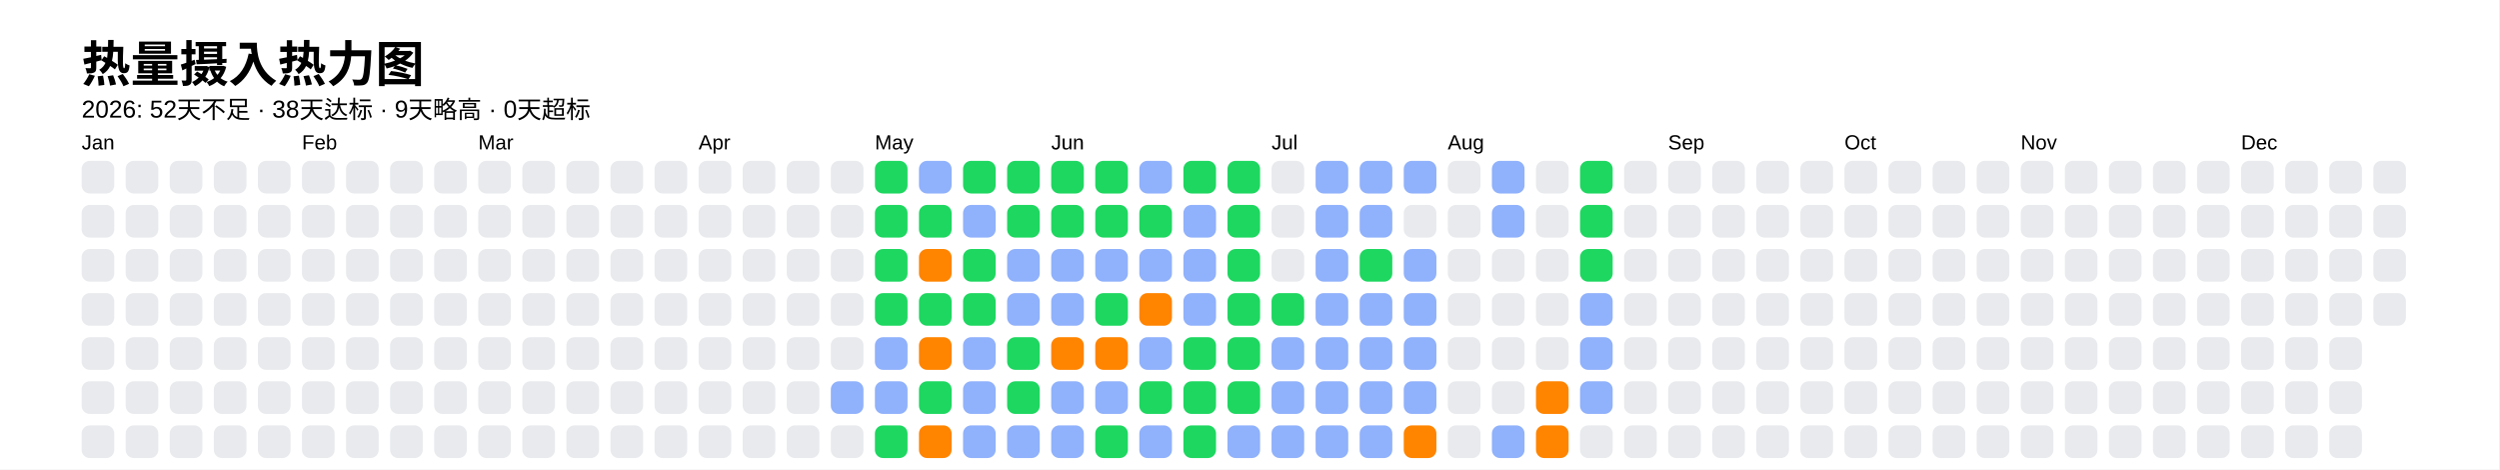
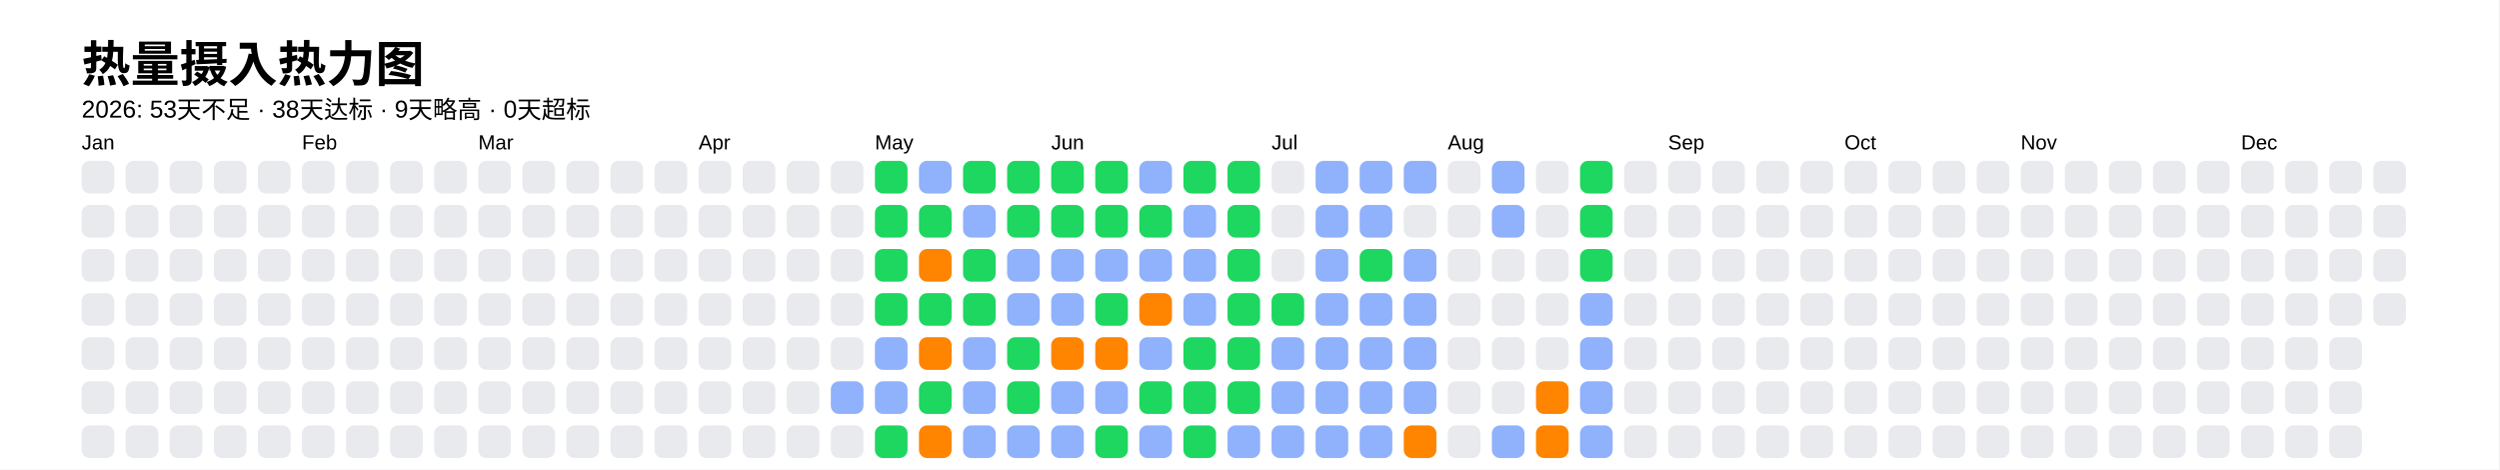
<svg xmlns="http://www.w3.org/2000/svg" style="background-color:white;" baseProfile="full" height="57.5mm" version="1.1" viewBox="0,0,306.2,57.5" width="306.2mm">
  <defs />
  <rect fill="#FFFFFF" height="57.5" width="306.2" x="0" y="0" />
  <text fill="#000000" style="font-size:6px; font-family:Arial; font-weight:bold;" x="10" y="10">热量摄入热力图</text>
-   <text fill="#000000" style="font-size:3px; font-family:Arial;" x="10" y="14.4">2026: 52天不足 · 38天达标 · 9天略高 · 0天超标</text>
+   <text fill="#000000" style="font-size:3px; font-family:Arial;" x="10" y="14.4">2026: 53天不足 · 38天达标 · 9天略高 · 0天超标</text>
  <text fill="#000000" style="font-size:2.5px; font-family:Arial" x="10" y="18.3">Jan</text>
  <rect fill="#E8EAED" height="4" rx="1" ry="1" width="4" x="10" y="19.7" />
  <rect fill="#E8EAED" height="4" rx="1" ry="1" width="4" x="10" y="25.1" />
  <rect fill="#E8EAED" height="4" rx="1" ry="1" width="4" x="10" y="30.5" />
  <rect fill="#E8EAED" height="4" rx="1" ry="1" width="4" x="10" y="35.9" />
  <rect fill="#E8EAED" height="4" rx="1" ry="1" width="4" x="10" y="41.3" />
  <rect fill="#E8EAED" height="4" rx="1" ry="1" width="4" x="10" y="46.7" />
  <rect fill="#E8EAED" height="4" rx="1" ry="1" width="4" x="10" y="52.1" />
  <rect fill="#E8EAED" height="4" rx="1" ry="1" width="4" x="15.4" y="19.7" />
  <rect fill="#E8EAED" height="4" rx="1" ry="1" width="4" x="15.4" y="25.1" />
  <rect fill="#E8EAED" height="4" rx="1" ry="1" width="4" x="15.4" y="30.5" />
  <rect fill="#E8EAED" height="4" rx="1" ry="1" width="4" x="15.4" y="35.9" />
  <rect fill="#E8EAED" height="4" rx="1" ry="1" width="4" x="15.4" y="41.3" />
  <rect fill="#E8EAED" height="4" rx="1" ry="1" width="4" x="15.4" y="46.7" />
  <rect fill="#E8EAED" height="4" rx="1" ry="1" width="4" x="15.4" y="52.1" />
  <rect fill="#E8EAED" height="4" rx="1" ry="1" width="4" x="20.8" y="19.7" />
  <rect fill="#E8EAED" height="4" rx="1" ry="1" width="4" x="20.8" y="25.1" />
  <rect fill="#E8EAED" height="4" rx="1" ry="1" width="4" x="20.8" y="30.5" />
  <rect fill="#E8EAED" height="4" rx="1" ry="1" width="4" x="20.8" y="35.9" />
  <rect fill="#E8EAED" height="4" rx="1" ry="1" width="4" x="20.8" y="41.3" />
  <rect fill="#E8EAED" height="4" rx="1" ry="1" width="4" x="20.8" y="46.7" />
  <rect fill="#E8EAED" height="4" rx="1" ry="1" width="4" x="20.8" y="52.1" />
  <rect fill="#E8EAED" height="4" rx="1" ry="1" width="4" x="26.2" y="19.7" />
  <rect fill="#E8EAED" height="4" rx="1" ry="1" width="4" x="26.2" y="25.1" />
  <rect fill="#E8EAED" height="4" rx="1" ry="1" width="4" x="26.2" y="30.5" />
  <rect fill="#E8EAED" height="4" rx="1" ry="1" width="4" x="26.2" y="35.9" />
  <rect fill="#E8EAED" height="4" rx="1" ry="1" width="4" x="26.2" y="41.3" />
  <rect fill="#E8EAED" height="4" rx="1" ry="1" width="4" x="26.2" y="46.7" />
  <rect fill="#E8EAED" height="4" rx="1" ry="1" width="4" x="26.2" y="52.1" />
  <rect fill="#E8EAED" height="4" rx="1" ry="1" width="4" x="31.6" y="19.7" />
  <rect fill="#E8EAED" height="4" rx="1" ry="1" width="4" x="31.6" y="25.1" />
  <rect fill="#E8EAED" height="4" rx="1" ry="1" width="4" x="31.6" y="30.5" />
  <rect fill="#E8EAED" height="4" rx="1" ry="1" width="4" x="31.6" y="35.9" />
  <rect fill="#E8EAED" height="4" rx="1" ry="1" width="4" x="31.6" y="41.3" />
  <rect fill="#E8EAED" height="4" rx="1" ry="1" width="4" x="31.6" y="46.7" />
  <rect fill="#E8EAED" height="4" rx="1" ry="1" width="4" x="31.6" y="52.1" />
  <text fill="#000000" style="font-size:2.5px; font-family:Arial" x="37.0" y="18.3">Feb</text>
  <rect fill="#E8EAED" height="4" rx="1" ry="1" width="4" x="37.0" y="19.7" />
  <rect fill="#E8EAED" height="4" rx="1" ry="1" width="4" x="37.0" y="25.1" />
  <rect fill="#E8EAED" height="4" rx="1" ry="1" width="4" x="37.0" y="30.5" />
  <rect fill="#E8EAED" height="4" rx="1" ry="1" width="4" x="37.0" y="35.9" />
  <rect fill="#E8EAED" height="4" rx="1" ry="1" width="4" x="37.0" y="41.3" />
  <rect fill="#E8EAED" height="4" rx="1" ry="1" width="4" x="37.0" y="46.7" />
  <rect fill="#E8EAED" height="4" rx="1" ry="1" width="4" x="37.0" y="52.1" />
  <rect fill="#E8EAED" height="4" rx="1" ry="1" width="4" x="42.4" y="19.7" />
  <rect fill="#E8EAED" height="4" rx="1" ry="1" width="4" x="42.4" y="25.1" />
  <rect fill="#E8EAED" height="4" rx="1" ry="1" width="4" x="42.4" y="30.5" />
  <rect fill="#E8EAED" height="4" rx="1" ry="1" width="4" x="42.4" y="35.9" />
  <rect fill="#E8EAED" height="4" rx="1" ry="1" width="4" x="42.4" y="41.3" />
  <rect fill="#E8EAED" height="4" rx="1" ry="1" width="4" x="42.4" y="46.7" />
  <rect fill="#E8EAED" height="4" rx="1" ry="1" width="4" x="42.4" y="52.1" />
  <rect fill="#E8EAED" height="4" rx="1" ry="1" width="4" x="47.8" y="19.7" />
  <rect fill="#E8EAED" height="4" rx="1" ry="1" width="4" x="47.8" y="25.1" />
  <rect fill="#E8EAED" height="4" rx="1" ry="1" width="4" x="47.8" y="30.5" />
  <rect fill="#E8EAED" height="4" rx="1" ry="1" width="4" x="47.8" y="35.9" />
  <rect fill="#E8EAED" height="4" rx="1" ry="1" width="4" x="47.8" y="41.3" />
  <rect fill="#E8EAED" height="4" rx="1" ry="1" width="4" x="47.8" y="46.7" />
  <rect fill="#E8EAED" height="4" rx="1" ry="1" width="4" x="47.8" y="52.1" />
  <rect fill="#E8EAED" height="4" rx="1" ry="1" width="4" x="53.2" y="19.7" />
  <rect fill="#E8EAED" height="4" rx="1" ry="1" width="4" x="53.2" y="25.1" />
  <rect fill="#E8EAED" height="4" rx="1" ry="1" width="4" x="53.2" y="30.5" />
  <rect fill="#E8EAED" height="4" rx="1" ry="1" width="4" x="53.2" y="35.9" />
  <rect fill="#E8EAED" height="4" rx="1" ry="1" width="4" x="53.2" y="41.3" />
  <rect fill="#E8EAED" height="4" rx="1" ry="1" width="4" x="53.2" y="46.7" />
  <rect fill="#E8EAED" height="4" rx="1" ry="1" width="4" x="53.2" y="52.1" />
  <text fill="#000000" style="font-size:2.5px; font-family:Arial" x="58.6" y="18.3">Mar</text>
  <rect fill="#E8EAED" height="4" rx="1" ry="1" width="4" x="58.6" y="19.7" />
  <rect fill="#E8EAED" height="4" rx="1" ry="1" width="4" x="58.6" y="25.1" />
  <rect fill="#E8EAED" height="4" rx="1" ry="1" width="4" x="58.6" y="30.5" />
  <rect fill="#E8EAED" height="4" rx="1" ry="1" width="4" x="58.6" y="35.9" />
  <rect fill="#E8EAED" height="4" rx="1" ry="1" width="4" x="58.6" y="41.3" />
  <rect fill="#E8EAED" height="4" rx="1" ry="1" width="4" x="58.6" y="46.7" />
  <rect fill="#E8EAED" height="4" rx="1" ry="1" width="4" x="58.6" y="52.1" />
  <rect fill="#E8EAED" height="4" rx="1" ry="1" width="4" x="64" y="19.7" />
  <rect fill="#E8EAED" height="4" rx="1" ry="1" width="4" x="64" y="25.1" />
  <rect fill="#E8EAED" height="4" rx="1" ry="1" width="4" x="64" y="30.5" />
  <rect fill="#E8EAED" height="4" rx="1" ry="1" width="4" x="64" y="35.9" />
  <rect fill="#E8EAED" height="4" rx="1" ry="1" width="4" x="64" y="41.3" />
  <rect fill="#E8EAED" height="4" rx="1" ry="1" width="4" x="64" y="46.7" />
  <rect fill="#E8EAED" height="4" rx="1" ry="1" width="4" x="64" y="52.1" />
  <rect fill="#E8EAED" height="4" rx="1" ry="1" width="4" x="69.4" y="19.7" />
  <rect fill="#E8EAED" height="4" rx="1" ry="1" width="4" x="69.4" y="25.1" />
  <rect fill="#E8EAED" height="4" rx="1" ry="1" width="4" x="69.4" y="30.5" />
  <rect fill="#E8EAED" height="4" rx="1" ry="1" width="4" x="69.4" y="35.9" />
  <rect fill="#E8EAED" height="4" rx="1" ry="1" width="4" x="69.4" y="41.3" />
  <rect fill="#E8EAED" height="4" rx="1" ry="1" width="4" x="69.4" y="46.7" />
  <rect fill="#E8EAED" height="4" rx="1" ry="1" width="4" x="69.4" y="52.1" />
  <rect fill="#E8EAED" height="4" rx="1" ry="1" width="4" x="74.8" y="19.7" />
  <rect fill="#E8EAED" height="4" rx="1" ry="1" width="4" x="74.8" y="25.1" />
  <rect fill="#E8EAED" height="4" rx="1" ry="1" width="4" x="74.8" y="30.5" />
  <rect fill="#E8EAED" height="4" rx="1" ry="1" width="4" x="74.8" y="35.9" />
  <rect fill="#E8EAED" height="4" rx="1" ry="1" width="4" x="74.8" y="41.3" />
  <rect fill="#E8EAED" height="4" rx="1" ry="1" width="4" x="74.8" y="46.7" />
  <rect fill="#E8EAED" height="4" rx="1" ry="1" width="4" x="74.8" y="52.1" />
  <rect fill="#E8EAED" height="4" rx="1" ry="1" width="4" x="80.2" y="19.7" />
  <rect fill="#E8EAED" height="4" rx="1" ry="1" width="4" x="80.2" y="25.1" />
  <rect fill="#E8EAED" height="4" rx="1" ry="1" width="4" x="80.2" y="30.5" />
  <rect fill="#E8EAED" height="4" rx="1" ry="1" width="4" x="80.2" y="35.9" />
  <rect fill="#E8EAED" height="4" rx="1" ry="1" width="4" x="80.2" y="41.3" />
  <rect fill="#E8EAED" height="4" rx="1" ry="1" width="4" x="80.2" y="46.7" />
  <rect fill="#E8EAED" height="4" rx="1" ry="1" width="4" x="80.2" y="52.1" />
  <text fill="#000000" style="font-size:2.5px; font-family:Arial" x="85.6" y="18.3">Apr</text>
  <rect fill="#E8EAED" height="4" rx="1" ry="1" width="4" x="85.6" y="19.7" />
  <rect fill="#E8EAED" height="4" rx="1" ry="1" width="4" x="85.6" y="25.1" />
  <rect fill="#E8EAED" height="4" rx="1" ry="1" width="4" x="85.6" y="30.5" />
  <rect fill="#E8EAED" height="4" rx="1" ry="1" width="4" x="85.6" y="35.9" />
  <rect fill="#E8EAED" height="4" rx="1" ry="1" width="4" x="85.6" y="41.3" />
  <rect fill="#E8EAED" height="4" rx="1" ry="1" width="4" x="85.6" y="46.7" />
  <rect fill="#E8EAED" height="4" rx="1" ry="1" width="4" x="85.6" y="52.1" />
  <rect fill="#E8EAED" height="4" rx="1" ry="1" width="4" x="91" y="19.7" />
  <rect fill="#E8EAED" height="4" rx="1" ry="1" width="4" x="91" y="25.1" />
  <rect fill="#E8EAED" height="4" rx="1" ry="1" width="4" x="91" y="30.5" />
  <rect fill="#E8EAED" height="4" rx="1" ry="1" width="4" x="91" y="35.9" />
  <rect fill="#E8EAED" height="4" rx="1" ry="1" width="4" x="91" y="41.3" />
  <rect fill="#E8EAED" height="4" rx="1" ry="1" width="4" x="91" y="46.7" />
  <rect fill="#E8EAED" height="4" rx="1" ry="1" width="4" x="91" y="52.1" />
  <rect fill="#E8EAED" height="4" rx="1" ry="1" width="4" x="96.4" y="19.7" />
  <rect fill="#E8EAED" height="4" rx="1" ry="1" width="4" x="96.4" y="25.1" />
  <rect fill="#E8EAED" height="4" rx="1" ry="1" width="4" x="96.4" y="30.5" />
  <rect fill="#E8EAED" height="4" rx="1" ry="1" width="4" x="96.4" y="35.9" />
  <rect fill="#E8EAED" height="4" rx="1" ry="1" width="4" x="96.4" y="41.3" />
  <rect fill="#E8EAED" height="4" rx="1" ry="1" width="4" x="96.4" y="46.7" />
  <rect fill="#E8EAED" height="4" rx="1" ry="1" width="4" x="96.4" y="52.1" />
  <rect fill="#E8EAED" height="4" rx="1" ry="1" width="4" x="101.8" y="19.7" />
  <rect fill="#E8EAED" height="4" rx="1" ry="1" width="4" x="101.8" y="25.1" />
  <rect fill="#E8EAED" height="4" rx="1" ry="1" width="4" x="101.8" y="30.5" />
  <rect fill="#E8EAED" height="4" rx="1" ry="1" width="4" x="101.8" y="35.9" />
  <rect fill="#E8EAED" height="4" rx="1" ry="1" width="4" x="101.8" y="41.3" />
  <rect fill="#90b1fb" height="4" rx="1" ry="1" width="4" x="101.8" y="46.7" />
  <rect fill="#E8EAED" height="4" rx="1" ry="1" width="4" x="101.8" y="52.1" />
  <text fill="#000000" style="font-size:2.5px; font-family:Arial" x="107.2" y="18.3">May</text>
  <rect fill="#1ed760" height="4" rx="1" ry="1" width="4" x="107.2" y="19.7" />
  <rect fill="#1ed760" height="4" rx="1" ry="1" width="4" x="107.2" y="25.1" />
  <rect fill="#1ed760" height="4" rx="1" ry="1" width="4" x="107.2" y="30.5" />
  <rect fill="#1ed760" height="4" rx="1" ry="1" width="4" x="107.2" y="35.9" />
  <rect fill="#90b1fb" height="4" rx="1" ry="1" width="4" x="107.2" y="41.3" />
  <rect fill="#90b1fb" height="4" rx="1" ry="1" width="4" x="107.2" y="46.7" />
  <rect fill="#1ed760" height="4" rx="1" ry="1" width="4" x="107.2" y="52.1" />
  <rect fill="#90b1fb" height="4" rx="1" ry="1" width="4" x="112.6" y="19.7" />
  <rect fill="#1ed760" height="4" rx="1" ry="1" width="4" x="112.6" y="25.1" />
  <rect fill="#ff8400" height="4" rx="1" ry="1" width="4" x="112.6" y="30.5" />
  <rect fill="#1ed760" height="4" rx="1" ry="1" width="4" x="112.6" y="35.9" />
  <rect fill="#ff8400" height="4" rx="1" ry="1" width="4" x="112.6" y="41.3" />
  <rect fill="#1ed760" height="4" rx="1" ry="1" width="4" x="112.6" y="46.7" />
  <rect fill="#ff8400" height="4" rx="1" ry="1" width="4" x="112.6" y="52.1" />
  <rect fill="#1ed760" height="4" rx="1" ry="1" width="4" x="118" y="19.7" />
  <rect fill="#90b1fb" height="4" rx="1" ry="1" width="4" x="118" y="25.1" />
  <rect fill="#1ed760" height="4" rx="1" ry="1" width="4" x="118" y="30.5" />
  <rect fill="#1ed760" height="4" rx="1" ry="1" width="4" x="118" y="35.9" />
  <rect fill="#90b1fb" height="4" rx="1" ry="1" width="4" x="118" y="41.3" />
  <rect fill="#90b1fb" height="4" rx="1" ry="1" width="4" x="118" y="46.7" />
  <rect fill="#90b1fb" height="4" rx="1" ry="1" width="4" x="118" y="52.1" />
  <rect fill="#1ed760" height="4" rx="1" ry="1" width="4" x="123.4" y="19.7" />
  <rect fill="#1ed760" height="4" rx="1" ry="1" width="4" x="123.4" y="25.1" />
  <rect fill="#90b1fb" height="4" rx="1" ry="1" width="4" x="123.4" y="30.5" />
  <rect fill="#90b1fb" height="4" rx="1" ry="1" width="4" x="123.4" y="35.9" />
  <rect fill="#1ed760" height="4" rx="1" ry="1" width="4" x="123.4" y="41.3" />
  <rect fill="#1ed760" height="4" rx="1" ry="1" width="4" x="123.4" y="46.7" />
  <rect fill="#90b1fb" height="4" rx="1" ry="1" width="4" x="123.4" y="52.1" />
  <text fill="#000000" style="font-size:2.5px; font-family:Arial" x="128.8" y="18.3">Jun</text>
  <rect fill="#1ed760" height="4" rx="1" ry="1" width="4" x="128.8" y="19.7" />
  <rect fill="#1ed760" height="4" rx="1" ry="1" width="4" x="128.8" y="25.1" />
  <rect fill="#90b1fb" height="4" rx="1" ry="1" width="4" x="128.8" y="30.5" />
  <rect fill="#90b1fb" height="4" rx="1" ry="1" width="4" x="128.8" y="35.9" />
  <rect fill="#ff8400" height="4" rx="1" ry="1" width="4" x="128.8" y="41.3" />
  <rect fill="#90b1fb" height="4" rx="1" ry="1" width="4" x="128.8" y="46.7" />
  <rect fill="#90b1fb" height="4" rx="1" ry="1" width="4" x="128.8" y="52.1" />
  <rect fill="#1ed760" height="4" rx="1" ry="1" width="4" x="134.2" y="19.7" />
  <rect fill="#1ed760" height="4" rx="1" ry="1" width="4" x="134.2" y="25.1" />
  <rect fill="#90b1fb" height="4" rx="1" ry="1" width="4" x="134.2" y="30.5" />
  <rect fill="#1ed760" height="4" rx="1" ry="1" width="4" x="134.2" y="35.9" />
  <rect fill="#ff8400" height="4" rx="1" ry="1" width="4" x="134.2" y="41.3" />
  <rect fill="#90b1fb" height="4" rx="1" ry="1" width="4" x="134.2" y="46.7" />
  <rect fill="#1ed760" height="4" rx="1" ry="1" width="4" x="134.2" y="52.1" />
  <rect fill="#90b1fb" height="4" rx="1" ry="1" width="4" x="139.6" y="19.7" />
  <rect fill="#1ed760" height="4" rx="1" ry="1" width="4" x="139.6" y="25.1" />
  <rect fill="#90b1fb" height="4" rx="1" ry="1" width="4" x="139.6" y="30.5" />
  <rect fill="#ff8400" height="4" rx="1" ry="1" width="4" x="139.6" y="35.9" />
  <rect fill="#90b1fb" height="4" rx="1" ry="1" width="4" x="139.6" y="41.3" />
  <rect fill="#1ed760" height="4" rx="1" ry="1" width="4" x="139.6" y="46.7" />
  <rect fill="#90b1fb" height="4" rx="1" ry="1" width="4" x="139.6" y="52.1" />
  <rect fill="#1ed760" height="4" rx="1" ry="1" width="4" x="145" y="19.7" />
  <rect fill="#90b1fb" height="4" rx="1" ry="1" width="4" x="145" y="25.1" />
  <rect fill="#90b1fb" height="4" rx="1" ry="1" width="4" x="145" y="30.5" />
  <rect fill="#90b1fb" height="4" rx="1" ry="1" width="4" x="145" y="35.9" />
  <rect fill="#1ed760" height="4" rx="1" ry="1" width="4" x="145" y="41.3" />
  <rect fill="#1ed760" height="4" rx="1" ry="1" width="4" x="145" y="46.7" />
  <rect fill="#1ed760" height="4" rx="1" ry="1" width="4" x="145" y="52.1" />
  <rect fill="#1ed760" height="4" rx="1" ry="1" width="4" x="150.4" y="19.7" />
  <rect fill="#1ed760" height="4" rx="1" ry="1" width="4" x="150.4" y="25.1" />
  <rect fill="#1ed760" height="4" rx="1" ry="1" width="4" x="150.4" y="30.5" />
  <rect fill="#1ed760" height="4" rx="1" ry="1" width="4" x="150.4" y="35.9" />
  <rect fill="#1ed760" height="4" rx="1" ry="1" width="4" x="150.4" y="41.3" />
  <rect fill="#1ed760" height="4" rx="1" ry="1" width="4" x="150.4" y="46.7" />
  <rect fill="#90b1fb" height="4" rx="1" ry="1" width="4" x="150.4" y="52.1" />
  <text fill="#000000" style="font-size:2.5px; font-family:Arial" x="155.8" y="18.3">Jul</text>
  <rect fill="#E8EAED" height="4" rx="1" ry="1" width="4" x="155.8" y="19.7" />
  <rect fill="#E8EAED" height="4" rx="1" ry="1" width="4" x="155.8" y="25.1" />
  <rect fill="#E8EAED" height="4" rx="1" ry="1" width="4" x="155.8" y="30.5" />
  <rect fill="#1ed760" height="4" rx="1" ry="1" width="4" x="155.8" y="35.9" />
  <rect fill="#90b1fb" height="4" rx="1" ry="1" width="4" x="155.8" y="41.3" />
  <rect fill="#90b1fb" height="4" rx="1" ry="1" width="4" x="155.8" y="46.7" />
  <rect fill="#90b1fb" height="4" rx="1" ry="1" width="4" x="155.8" y="52.1" />
  <rect fill="#90b1fb" height="4" rx="1" ry="1" width="4" x="161.2" y="19.7" />
  <rect fill="#90b1fb" height="4" rx="1" ry="1" width="4" x="161.2" y="25.1" />
  <rect fill="#90b1fb" height="4" rx="1" ry="1" width="4" x="161.2" y="30.5" />
  <rect fill="#90b1fb" height="4" rx="1" ry="1" width="4" x="161.2" y="35.9" />
  <rect fill="#90b1fb" height="4" rx="1" ry="1" width="4" x="161.2" y="41.3" />
  <rect fill="#90b1fb" height="4" rx="1" ry="1" width="4" x="161.2" y="46.7" />
  <rect fill="#90b1fb" height="4" rx="1" ry="1" width="4" x="161.2" y="52.1" />
  <rect fill="#90b1fb" height="4" rx="1" ry="1" width="4" x="166.6" y="19.7" />
  <rect fill="#90b1fb" height="4" rx="1" ry="1" width="4" x="166.6" y="25.1" />
  <rect fill="#1ed760" height="4" rx="1" ry="1" width="4" x="166.6" y="30.5" />
  <rect fill="#90b1fb" height="4" rx="1" ry="1" width="4" x="166.6" y="35.9" />
  <rect fill="#90b1fb" height="4" rx="1" ry="1" width="4" x="166.6" y="41.3" />
  <rect fill="#90b1fb" height="4" rx="1" ry="1" width="4" x="166.6" y="46.7" />
  <rect fill="#90b1fb" height="4" rx="1" ry="1" width="4" x="166.6" y="52.1" />
  <rect fill="#90b1fb" height="4" rx="1" ry="1" width="4" x="172" y="19.7" />
  <rect fill="#E8EAED" height="4" rx="1" ry="1" width="4" x="172" y="25.1" />
  <rect fill="#90b1fb" height="4" rx="1" ry="1" width="4" x="172" y="30.5" />
  <rect fill="#90b1fb" height="4" rx="1" ry="1" width="4" x="172" y="35.9" />
  <rect fill="#90b1fb" height="4" rx="1" ry="1" width="4" x="172" y="41.3" />
  <rect fill="#90b1fb" height="4" rx="1" ry="1" width="4" x="172" y="46.7" />
  <rect fill="#ff8400" height="4" rx="1" ry="1" width="4" x="172" y="52.1" />
  <text fill="#000000" style="font-size:2.5px; font-family:Arial" x="177.4" y="18.3">Aug</text>
  <rect fill="#E8EAED" height="4" rx="1" ry="1" width="4" x="177.4" y="19.7" />
  <rect fill="#E8EAED" height="4" rx="1" ry="1" width="4" x="177.4" y="25.1" />
  <rect fill="#E8EAED" height="4" rx="1" ry="1" width="4" x="177.4" y="30.5" />
  <rect fill="#E8EAED" height="4" rx="1" ry="1" width="4" x="177.4" y="35.9" />
  <rect fill="#E8EAED" height="4" rx="1" ry="1" width="4" x="177.4" y="41.3" />
  <rect fill="#E8EAED" height="4" rx="1" ry="1" width="4" x="177.4" y="46.7" />
  <rect fill="#E8EAED" height="4" rx="1" ry="1" width="4" x="177.4" y="52.1" />
  <rect fill="#90b1fb" height="4" rx="1" ry="1" width="4" x="182.8" y="19.7" />
  <rect fill="#90b1fb" height="4" rx="1" ry="1" width="4" x="182.8" y="25.1" />
  <rect fill="#E8EAED" height="4" rx="1" ry="1" width="4" x="182.8" y="30.5" />
  <rect fill="#E8EAED" height="4" rx="1" ry="1" width="4" x="182.8" y="35.9" />
  <rect fill="#E8EAED" height="4" rx="1" ry="1" width="4" x="182.8" y="41.3" />
  <rect fill="#E8EAED" height="4" rx="1" ry="1" width="4" x="182.8" y="46.7" />
  <rect fill="#90b1fb" height="4" rx="1" ry="1" width="4" x="182.8" y="52.1" />
  <rect fill="#E8EAED" height="4" rx="1" ry="1" width="4" x="188.2" y="19.7" />
  <rect fill="#E8EAED" height="4" rx="1" ry="1" width="4" x="188.2" y="25.1" />
  <rect fill="#E8EAED" height="4" rx="1" ry="1" width="4" x="188.2" y="30.5" />
  <rect fill="#E8EAED" height="4" rx="1" ry="1" width="4" x="188.2" y="35.9" />
  <rect fill="#E8EAED" height="4" rx="1" ry="1" width="4" x="188.2" y="41.3" />
  <rect fill="#ff8400" height="4" rx="1" ry="1" width="4" x="188.2" y="46.7" />
  <rect fill="#ff8400" height="4" rx="1" ry="1" width="4" x="188.2" y="52.1" />
  <rect fill="#1ed760" height="4" rx="1" ry="1" width="4" x="193.6" y="19.7" />
  <rect fill="#1ed760" height="4" rx="1" ry="1" width="4" x="193.6" y="25.1" />
  <rect fill="#1ed760" height="4" rx="1" ry="1" width="4" x="193.6" y="30.5" />
  <rect fill="#90b1fb" height="4" rx="1" ry="1" width="4" x="193.6" y="35.9" />
  <rect fill="#90b1fb" height="4" rx="1" ry="1" width="4" x="193.6" y="41.3" />
  <rect fill="#90b1fb" height="4" rx="1" ry="1" width="4" x="193.6" y="46.7" />
-   <rect fill="#E8EAED" height="4" rx="1" ry="1" width="4" x="193.6" y="52.1" />
+   <rect fill="#90b1fb" height="4" rx="1" ry="1" width="4" x="193.6" y="52.1" />
  <rect fill="#E8EAED" height="4" rx="1" ry="1" width="4" x="199" y="19.7" />
  <rect fill="#E8EAED" height="4" rx="1" ry="1" width="4" x="199" y="25.1" />
  <rect fill="#E8EAED" height="4" rx="1" ry="1" width="4" x="199" y="30.5" />
  <rect fill="#E8EAED" height="4" rx="1" ry="1" width="4" x="199" y="35.9" />
  <rect fill="#E8EAED" height="4" rx="1" ry="1" width="4" x="199" y="41.3" />
  <rect fill="#E8EAED" height="4" rx="1" ry="1" width="4" x="199" y="46.7" />
  <rect fill="#E8EAED" height="4" rx="1" ry="1" width="4" x="199" y="52.1" />
  <text fill="#000000" style="font-size:2.5px; font-family:Arial" x="204.4" y="18.3">Sep</text>
  <rect fill="#E8EAED" height="4" rx="1" ry="1" width="4" x="204.4" y="19.7" />
  <rect fill="#E8EAED" height="4" rx="1" ry="1" width="4" x="204.4" y="25.1" />
  <rect fill="#E8EAED" height="4" rx="1" ry="1" width="4" x="204.4" y="30.5" />
  <rect fill="#E8EAED" height="4" rx="1" ry="1" width="4" x="204.4" y="35.9" />
  <rect fill="#E8EAED" height="4" rx="1" ry="1" width="4" x="204.4" y="41.3" />
  <rect fill="#E8EAED" height="4" rx="1" ry="1" width="4" x="204.4" y="46.7" />
  <rect fill="#E8EAED" height="4" rx="1" ry="1" width="4" x="204.4" y="52.1" />
  <rect fill="#E8EAED" height="4" rx="1" ry="1" width="4" x="209.8" y="19.7" />
  <rect fill="#E8EAED" height="4" rx="1" ry="1" width="4" x="209.8" y="25.1" />
  <rect fill="#E8EAED" height="4" rx="1" ry="1" width="4" x="209.8" y="30.5" />
  <rect fill="#E8EAED" height="4" rx="1" ry="1" width="4" x="209.8" y="35.9" />
  <rect fill="#E8EAED" height="4" rx="1" ry="1" width="4" x="209.8" y="41.3" />
  <rect fill="#E8EAED" height="4" rx="1" ry="1" width="4" x="209.8" y="46.7" />
  <rect fill="#E8EAED" height="4" rx="1" ry="1" width="4" x="209.8" y="52.1" />
  <rect fill="#E8EAED" height="4" rx="1" ry="1" width="4" x="215.2" y="19.7" />
  <rect fill="#E8EAED" height="4" rx="1" ry="1" width="4" x="215.2" y="25.1" />
  <rect fill="#E8EAED" height="4" rx="1" ry="1" width="4" x="215.2" y="30.5" />
  <rect fill="#E8EAED" height="4" rx="1" ry="1" width="4" x="215.2" y="35.9" />
  <rect fill="#E8EAED" height="4" rx="1" ry="1" width="4" x="215.2" y="41.3" />
  <rect fill="#E8EAED" height="4" rx="1" ry="1" width="4" x="215.2" y="46.7" />
  <rect fill="#E8EAED" height="4" rx="1" ry="1" width="4" x="215.2" y="52.1" />
  <rect fill="#E8EAED" height="4" rx="1" ry="1" width="4" x="220.6" y="19.7" />
  <rect fill="#E8EAED" height="4" rx="1" ry="1" width="4" x="220.6" y="25.1" />
  <rect fill="#E8EAED" height="4" rx="1" ry="1" width="4" x="220.6" y="30.5" />
  <rect fill="#E8EAED" height="4" rx="1" ry="1" width="4" x="220.6" y="35.9" />
  <rect fill="#E8EAED" height="4" rx="1" ry="1" width="4" x="220.6" y="41.3" />
  <rect fill="#E8EAED" height="4" rx="1" ry="1" width="4" x="220.6" y="46.7" />
  <rect fill="#E8EAED" height="4" rx="1" ry="1" width="4" x="220.6" y="52.1" />
  <text fill="#000000" style="font-size:2.5px; font-family:Arial" x="226" y="18.3">Oct</text>
  <rect fill="#E8EAED" height="4" rx="1" ry="1" width="4" x="226" y="19.7" />
  <rect fill="#E8EAED" height="4" rx="1" ry="1" width="4" x="226" y="25.1" />
  <rect fill="#E8EAED" height="4" rx="1" ry="1" width="4" x="226" y="30.5" />
  <rect fill="#E8EAED" height="4" rx="1" ry="1" width="4" x="226" y="35.9" />
  <rect fill="#E8EAED" height="4" rx="1" ry="1" width="4" x="226" y="41.3" />
  <rect fill="#E8EAED" height="4" rx="1" ry="1" width="4" x="226" y="46.7" />
  <rect fill="#E8EAED" height="4" rx="1" ry="1" width="4" x="226" y="52.1" />
  <rect fill="#E8EAED" height="4" rx="1" ry="1" width="4" x="231.4" y="19.7" />
  <rect fill="#E8EAED" height="4" rx="1" ry="1" width="4" x="231.4" y="25.1" />
  <rect fill="#E8EAED" height="4" rx="1" ry="1" width="4" x="231.4" y="30.5" />
  <rect fill="#E8EAED" height="4" rx="1" ry="1" width="4" x="231.4" y="35.9" />
  <rect fill="#E8EAED" height="4" rx="1" ry="1" width="4" x="231.4" y="41.3" />
  <rect fill="#E8EAED" height="4" rx="1" ry="1" width="4" x="231.4" y="46.7" />
  <rect fill="#E8EAED" height="4" rx="1" ry="1" width="4" x="231.4" y="52.1" />
  <rect fill="#E8EAED" height="4" rx="1" ry="1" width="4" x="236.8" y="19.7" />
  <rect fill="#E8EAED" height="4" rx="1" ry="1" width="4" x="236.8" y="25.1" />
  <rect fill="#E8EAED" height="4" rx="1" ry="1" width="4" x="236.8" y="30.5" />
  <rect fill="#E8EAED" height="4" rx="1" ry="1" width="4" x="236.8" y="35.9" />
  <rect fill="#E8EAED" height="4" rx="1" ry="1" width="4" x="236.8" y="41.3" />
  <rect fill="#E8EAED" height="4" rx="1" ry="1" width="4" x="236.8" y="46.7" />
  <rect fill="#E8EAED" height="4" rx="1" ry="1" width="4" x="236.8" y="52.1" />
  <rect fill="#E8EAED" height="4" rx="1" ry="1" width="4" x="242.2" y="19.7" />
  <rect fill="#E8EAED" height="4" rx="1" ry="1" width="4" x="242.2" y="25.1" />
  <rect fill="#E8EAED" height="4" rx="1" ry="1" width="4" x="242.2" y="30.5" />
  <rect fill="#E8EAED" height="4" rx="1" ry="1" width="4" x="242.2" y="35.9" />
  <rect fill="#E8EAED" height="4" rx="1" ry="1" width="4" x="242.2" y="41.3" />
  <rect fill="#E8EAED" height="4" rx="1" ry="1" width="4" x="242.2" y="46.7" />
  <rect fill="#E8EAED" height="4" rx="1" ry="1" width="4" x="242.2" y="52.1" />
  <text fill="#000000" style="font-size:2.5px; font-family:Arial" x="247.6" y="18.3">Nov</text>
  <rect fill="#E8EAED" height="4" rx="1" ry="1" width="4" x="247.6" y="19.7" />
  <rect fill="#E8EAED" height="4" rx="1" ry="1" width="4" x="247.6" y="25.1" />
  <rect fill="#E8EAED" height="4" rx="1" ry="1" width="4" x="247.6" y="30.5" />
  <rect fill="#E8EAED" height="4" rx="1" ry="1" width="4" x="247.6" y="35.9" />
  <rect fill="#E8EAED" height="4" rx="1" ry="1" width="4" x="247.6" y="41.3" />
  <rect fill="#E8EAED" height="4" rx="1" ry="1" width="4" x="247.6" y="46.7" />
  <rect fill="#E8EAED" height="4" rx="1" ry="1" width="4" x="247.6" y="52.1" />
  <rect fill="#E8EAED" height="4" rx="1" ry="1" width="4" x="253" y="19.7" />
  <rect fill="#E8EAED" height="4" rx="1" ry="1" width="4" x="253" y="25.1" />
  <rect fill="#E8EAED" height="4" rx="1" ry="1" width="4" x="253" y="30.5" />
  <rect fill="#E8EAED" height="4" rx="1" ry="1" width="4" x="253" y="35.9" />
  <rect fill="#E8EAED" height="4" rx="1" ry="1" width="4" x="253" y="41.3" />
  <rect fill="#E8EAED" height="4" rx="1" ry="1" width="4" x="253" y="46.7" />
  <rect fill="#E8EAED" height="4" rx="1" ry="1" width="4" x="253" y="52.1" />
  <rect fill="#E8EAED" height="4" rx="1" ry="1" width="4" x="258.4" y="19.7" />
  <rect fill="#E8EAED" height="4" rx="1" ry="1" width="4" x="258.4" y="25.1" />
  <rect fill="#E8EAED" height="4" rx="1" ry="1" width="4" x="258.4" y="30.5" />
  <rect fill="#E8EAED" height="4" rx="1" ry="1" width="4" x="258.4" y="35.9" />
  <rect fill="#E8EAED" height="4" rx="1" ry="1" width="4" x="258.4" y="41.3" />
  <rect fill="#E8EAED" height="4" rx="1" ry="1" width="4" x="258.4" y="46.7" />
  <rect fill="#E8EAED" height="4" rx="1" ry="1" width="4" x="258.4" y="52.1" />
  <rect fill="#E8EAED" height="4" rx="1" ry="1" width="4" x="263.8" y="19.7" />
  <rect fill="#E8EAED" height="4" rx="1" ry="1" width="4" x="263.8" y="25.1" />
  <rect fill="#E8EAED" height="4" rx="1" ry="1" width="4" x="263.8" y="30.5" />
  <rect fill="#E8EAED" height="4" rx="1" ry="1" width="4" x="263.8" y="35.9" />
  <rect fill="#E8EAED" height="4" rx="1" ry="1" width="4" x="263.8" y="41.3" />
  <rect fill="#E8EAED" height="4" rx="1" ry="1" width="4" x="263.8" y="46.7" />
  <rect fill="#E8EAED" height="4" rx="1" ry="1" width="4" x="263.8" y="52.1" />
  <rect fill="#E8EAED" height="4" rx="1" ry="1" width="4" x="269.2" y="19.7" />
  <rect fill="#E8EAED" height="4" rx="1" ry="1" width="4" x="269.2" y="25.1" />
  <rect fill="#E8EAED" height="4" rx="1" ry="1" width="4" x="269.2" y="30.5" />
  <rect fill="#E8EAED" height="4" rx="1" ry="1" width="4" x="269.2" y="35.9" />
  <rect fill="#E8EAED" height="4" rx="1" ry="1" width="4" x="269.2" y="41.3" />
  <rect fill="#E8EAED" height="4" rx="1" ry="1" width="4" x="269.2" y="46.7" />
  <rect fill="#E8EAED" height="4" rx="1" ry="1" width="4" x="269.2" y="52.1" />
  <text fill="#000000" style="font-size:2.5px; font-family:Arial" x="274.6" y="18.3">Dec</text>
  <rect fill="#E8EAED" height="4" rx="1" ry="1" width="4" x="274.6" y="19.7" />
  <rect fill="#E8EAED" height="4" rx="1" ry="1" width="4" x="274.6" y="25.1" />
  <rect fill="#E8EAED" height="4" rx="1" ry="1" width="4" x="274.6" y="30.5" />
  <rect fill="#E8EAED" height="4" rx="1" ry="1" width="4" x="274.6" y="35.9" />
  <rect fill="#E8EAED" height="4" rx="1" ry="1" width="4" x="274.6" y="41.3" />
  <rect fill="#E8EAED" height="4" rx="1" ry="1" width="4" x="274.6" y="46.7" />
  <rect fill="#E8EAED" height="4" rx="1" ry="1" width="4" x="274.6" y="52.1" />
  <rect fill="#E8EAED" height="4" rx="1" ry="1" width="4" x="280" y="19.7" />
  <rect fill="#E8EAED" height="4" rx="1" ry="1" width="4" x="280" y="25.1" />
  <rect fill="#E8EAED" height="4" rx="1" ry="1" width="4" x="280" y="30.5" />
  <rect fill="#E8EAED" height="4" rx="1" ry="1" width="4" x="280" y="35.9" />
  <rect fill="#E8EAED" height="4" rx="1" ry="1" width="4" x="280" y="41.3" />
  <rect fill="#E8EAED" height="4" rx="1" ry="1" width="4" x="280" y="46.7" />
  <rect fill="#E8EAED" height="4" rx="1" ry="1" width="4" x="280" y="52.1" />
  <rect fill="#E8EAED" height="4" rx="1" ry="1" width="4" x="285.4" y="19.7" />
  <rect fill="#E8EAED" height="4" rx="1" ry="1" width="4" x="285.4" y="25.1" />
  <rect fill="#E8EAED" height="4" rx="1" ry="1" width="4" x="285.4" y="30.5" />
  <rect fill="#E8EAED" height="4" rx="1" ry="1" width="4" x="285.4" y="35.9" />
  <rect fill="#E8EAED" height="4" rx="1" ry="1" width="4" x="285.4" y="41.3" />
  <rect fill="#E8EAED" height="4" rx="1" ry="1" width="4" x="285.4" y="46.7" />
  <rect fill="#E8EAED" height="4" rx="1" ry="1" width="4" x="285.4" y="52.1" />
  <rect fill="#E8EAED" height="4" rx="1" ry="1" width="4" x="290.8" y="19.7" />
  <rect fill="#E8EAED" height="4" rx="1" ry="1" width="4" x="290.8" y="25.1" />
  <rect fill="#E8EAED" height="4" rx="1" ry="1" width="4" x="290.8" y="30.5" />
  <rect fill="#E8EAED" height="4" rx="1" ry="1" width="4" x="290.8" y="35.9" />
</svg>
